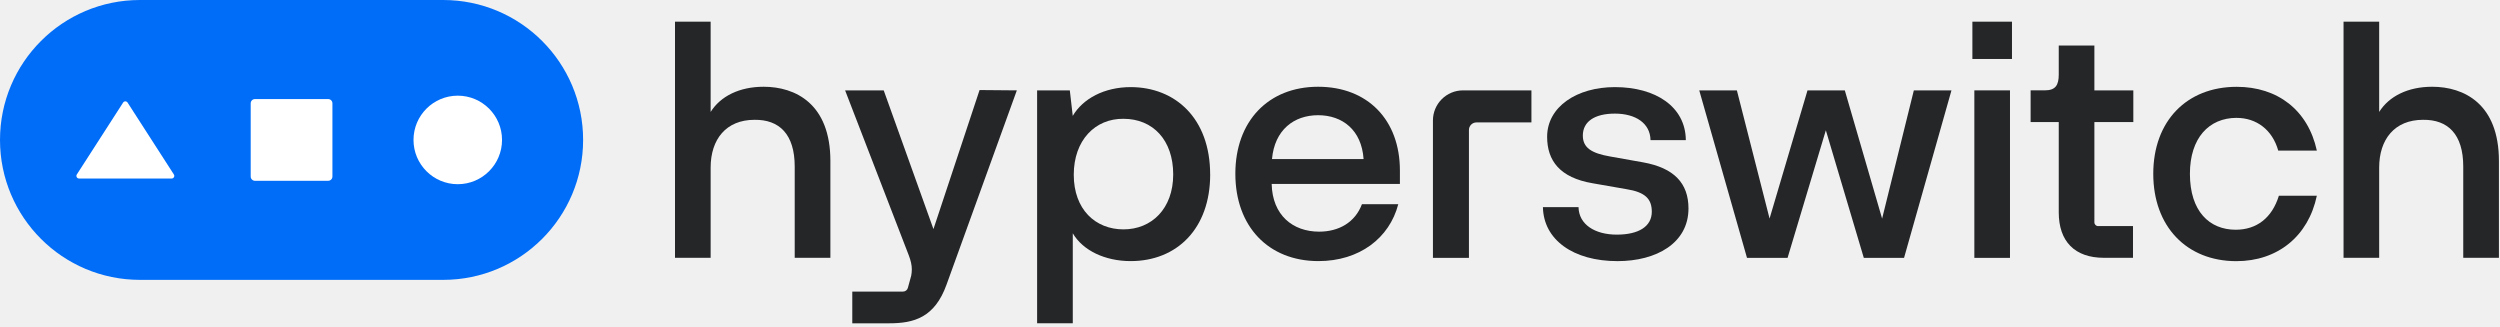
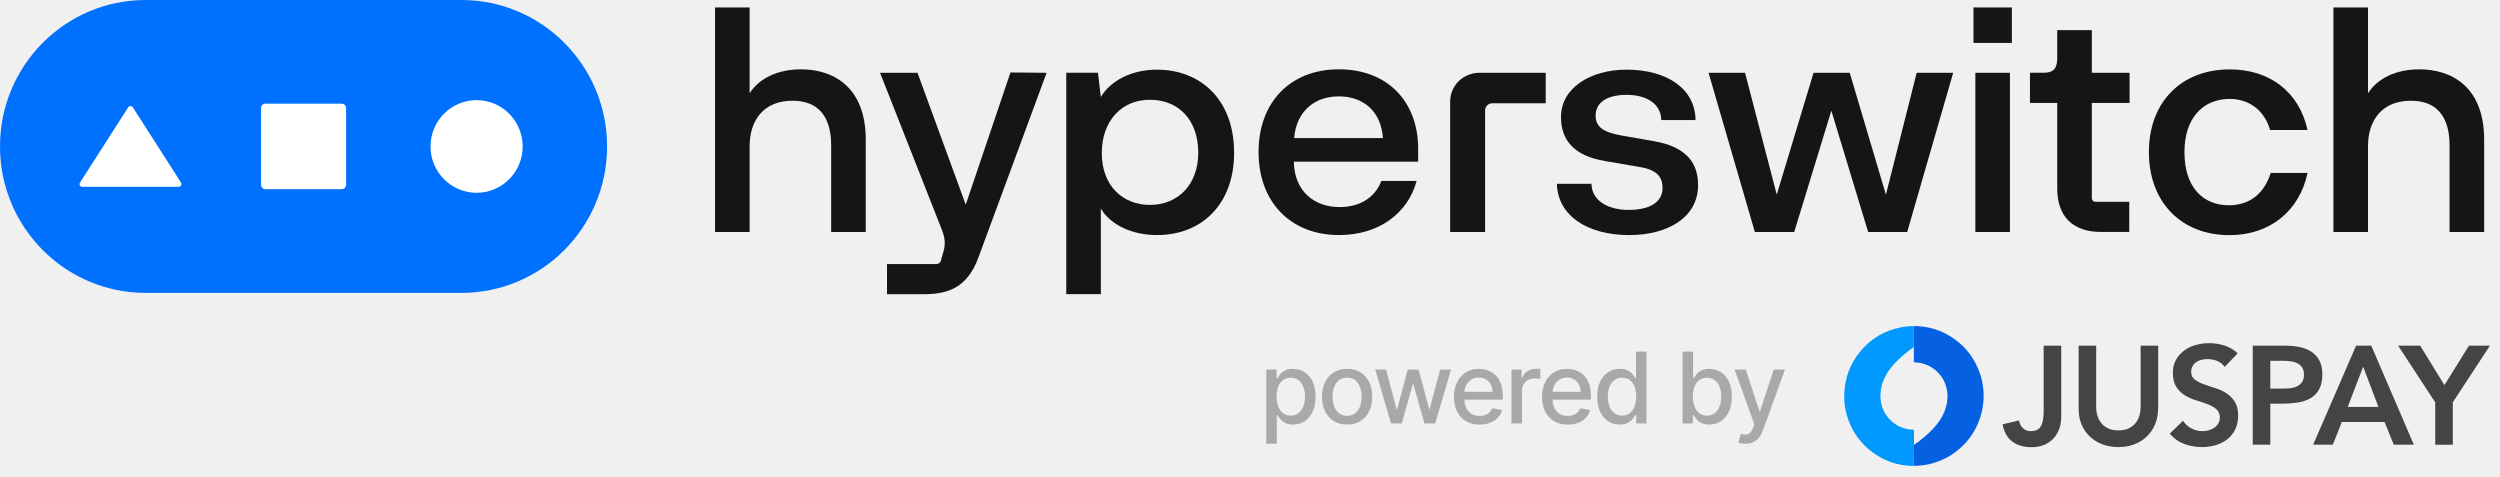
- <svg xmlns="http://www.w3.org/2000/svg" width="766" height="100" viewBox="0 0 766 100" fill="none">
-   <g clip-path="url(#clip0_1969_1952)">
-     <path d="M370.801 53.44C370.801 70.08 360.581 80 346.441 80C338.621 80 331.811 76.79 328.701 71.48V99.04H317.771V27.69H327.791L328.691 35.51C331.801 30.2 338.411 26.69 346.431 26.69C360.061 26.69 370.791 36.21 370.791 53.45L370.801 53.44ZM359.471 53.44C359.471 42.92 353.261 36.4 344.231 36.4C335.611 36.3 329.001 42.91 329.001 53.54C329.001 64.17 335.621 70.28 344.231 70.28C352.841 70.28 359.471 63.97 359.471 53.44Z" fill="#242628" />
-     <path d="M428.931 56.35H389.641C389.841 65.97 396.151 70.98 404.171 70.98C410.181 70.98 415.201 68.17 417.301 62.56H428.431C425.721 72.98 416.501 80 403.971 80C388.631 80 378.511 69.38 378.511 53.24C378.511 37.1 388.631 26.58 403.871 26.58C419.111 26.58 428.931 36.8 428.931 52.24V56.35ZM389.741 48.73H417.801C417.201 39.81 411.291 35.3 403.871 35.3C396.451 35.3 390.541 39.81 389.741 48.73Z" fill="#242628" />
-     <path d="M448.281 27.69C443.181 27.69 439.051 31.82 439.051 36.92V79.01H450.081V51.65V39.82C450.081 38.55 451.111 37.51 452.391 37.51H469.231V27.69H448.291H448.281Z" fill="#242628" />
-     <path d="M300.14 27.59L286.01 70.19L270.77 27.69H258.94L278.48 78.31C279.08 79.91 279.38 81.22 279.38 82.52C279.38 83.23 279.31 83.88 279.19 84.48L279.16 84.59C279.09 84.91 279.01 85.21 278.91 85.5L278.17 88.21C277.99 88.88 277.38 89.34 276.69 89.34H261.14V99.06H272.47C280.09 99.06 286.4 97.26 290.01 87.23L311.56 27.69L300.13 27.59H300.14Z" fill="#242628" />
-     <path d="M206.82 79H217.74V51.34C217.74 42.72 222.45 36.71 231.17 36.71C238.79 36.61 243.5 41.12 243.5 51.04V79H254.43V49.33C254.43 31.79 243.71 26.58 233.98 26.58C226.56 26.58 220.75 29.49 217.74 34.3V6.64H206.82V79Z" fill="#242628" />
-     <path d="M483.66 63.47C483.76 68.78 488.67 71.89 495.39 71.89C502.11 71.89 506.11 69.38 506.11 64.87C506.11 60.96 504.11 58.86 498.29 57.95L487.97 56.15C477.95 54.45 474.04 49.23 474.04 41.92C474.04 32.7 483.16 26.69 494.79 26.69C507.32 26.69 516.44 32.7 516.54 42.93H505.72C505.62 37.72 501.11 34.81 494.8 34.81C488.49 34.81 484.98 37.32 484.98 41.53C484.98 45.24 487.59 46.94 493.3 47.94L503.42 49.74C512.94 51.44 517.35 56.15 517.35 63.87C517.35 74.49 507.53 80.01 495.6 80.01C482.07 80.01 472.95 73.5 472.75 63.47H483.68H483.66Z" fill="#242628" />
-     <path d="M542.19 66.98L553.82 27.69H565.25L576.68 66.98L586.4 27.69H597.93L583.4 79.01H571.07L559.44 39.92L547.71 79.01H535.28L520.65 27.69H532.18L542.2 66.98H542.19Z" fill="#242628" />
-     <path d="M604.34 6.64H616.47V18.07H604.34V6.64ZM604.94 27.69H615.86V79.01H604.94V27.69Z" fill="#242628" />
-     <path d="M685.32 36.11C676.8 36.11 670.99 42.32 670.99 53.25C670.99 64.78 677 70.39 685.02 70.39C691.43 70.39 696.15 66.78 698.25 59.97H709.88C707.27 72.4 697.85 80.02 685.22 80.02C669.99 80.02 659.76 69.4 659.76 53.26C659.76 37.12 669.98 26.6 685.32 26.6C697.85 26.6 707.17 33.72 709.88 46.14H698.05C696.25 39.73 691.33 36.12 685.32 36.12V36.11Z" fill="#242628" />
-     <path d="M642.87 69.28C642.23 69.28 641.72 68.76 641.72 68.13V37.41H653.65V27.69H641.72V13.95H630.8V22.87C630.8 26.08 629.8 27.68 626.59 27.68H622.18V37.4H630.8V65.06C630.8 73.98 635.71 78.99 644.63 78.99H653.55V69.27H642.88L642.87 69.28Z" fill="#242628" />
-     <path d="M745.22 26.58C737.8 26.58 731.99 29.49 728.98 34.3V6.64H718.06V79H728.98V51.34C728.98 42.72 733.69 36.71 742.41 36.71C750.03 36.61 754.74 41.12 754.74 51.04V79H765.67V49.33C765.67 31.79 754.95 26.58 745.22 26.58Z" fill="#242628" />
-     <g clip-path="url(#clip1_1969_1952)">
-       <path d="M135.792 0H42.875C19.196 0 0 19.196 0 42.875C0 66.554 19.196 85.75 42.875 85.75H135.792C159.471 85.75 178.667 66.554 178.667 42.875C178.667 19.196 159.471 0 135.792 0Z" fill="#006DF9" />
-       <path d="M140.261 56.437C147.751 56.437 153.822 50.365 153.822 42.875C153.822 35.385 147.751 29.314 140.261 29.314C132.771 29.314 126.699 35.385 126.699 42.875C126.699 50.365 132.771 56.437 140.261 56.437Z" fill="white" />
-       <path d="M53.272 53.451L39.088 31.425C38.768 30.93 38.045 30.93 37.725 31.425L23.541 53.451C23.192 53.989 23.58 54.699 24.222 54.699H52.591C53.233 54.699 53.621 53.989 53.272 53.451Z" fill="white" />
-       <path d="M100.55 30.353H78.117C77.397 30.353 76.814 30.937 76.814 31.657V54.09C76.814 54.81 77.397 55.394 78.117 55.394H100.55C101.27 55.394 101.854 54.81 101.854 54.09V31.657C101.854 30.937 101.27 30.353 100.55 30.353Z" fill="white" />
-     </g>
+ <svg xmlns="http://www.w3.org/2000/svg" width="540" height="103" viewBox="0 0 540 103" fill="none">
+   <g clip-path="url(#clip0_1484_2449)">
+     <path d="M413.393 100.636C412.67 100.656 411.967 100.596 411.245 100.495C409.297 100.213 407.469 99.589 405.783 98.562C402.048 96.308 399.658 93.026 398.674 88.718C398.453 87.751 398.353 86.765 398.353 85.778C398.333 81.832 399.618 78.369 402.228 75.43C404.497 72.893 407.309 71.343 410.622 70.699C411.546 70.517 412.469 70.417 413.393 70.457V74.967C413.353 74.987 413.313 75.007 413.273 75.047C412.731 75.43 412.188 75.832 411.666 76.255C410.481 77.222 409.357 78.249 408.413 79.477C407.148 81.107 406.305 82.899 406.184 85.013C406.124 86.02 406.244 87.006 406.566 87.953C407.349 90.308 409.779 92.744 413.192 92.805C413.393 92.805 413.433 92.845 413.433 93.066C413.413 94.093 413.413 96.147 413.413 96.147V96.328C413.393 97.757 413.393 99.187 413.393 100.636Z" fill="#0099FF" />
+     <path d="M413.394 74.946V70.437C414.217 70.416 415.021 70.497 415.824 70.618C417.33 70.859 418.776 71.302 420.141 72.007C422.972 73.477 425.201 75.571 426.707 78.429C427.571 80.08 428.133 81.832 428.354 83.664C428.615 85.818 428.414 87.952 427.772 90.026C427.029 92.382 425.784 94.455 424.037 96.207C421.908 98.321 419.378 99.69 416.446 100.314C415.442 100.515 414.418 100.636 413.394 100.616V96.287V96.126C413.394 96.126 413.454 96.086 413.474 96.066C415.041 94.959 416.527 93.751 417.812 92.301C418.655 91.355 419.378 90.348 419.88 89.18C420.583 87.529 420.864 85.838 420.503 84.046C419.86 80.785 416.948 78.349 413.595 78.268C413.374 78.268 413.394 78.087 413.394 78.087V74.946Z" fill="#0561E2" />
+     <path d="M445.225 74.664V90.126C445.225 90.972 445.084 91.777 444.823 92.562C444.562 93.347 444.14 94.032 443.618 94.636C443.076 95.24 442.413 95.703 441.61 96.065C440.807 96.408 439.863 96.589 438.819 96.589C437.132 96.589 435.747 96.186 434.682 95.401C433.598 94.616 432.895 93.368 432.554 91.656L436.108 90.811C436.228 91.515 436.51 92.079 436.971 92.502C437.413 92.925 437.975 93.126 438.638 93.126C439.722 93.126 440.465 92.764 440.847 92.019C441.229 91.294 441.429 90.267 441.429 88.979V74.664H445.225ZM452.775 74.664V88.073C452.775 88.596 452.855 89.14 453.016 89.724C453.177 90.287 453.438 90.831 453.819 91.314C454.181 91.797 454.683 92.2 455.305 92.502C455.907 92.824 456.671 92.965 457.574 92.965C458.478 92.965 459.241 92.804 459.843 92.502C460.446 92.2 460.948 91.797 461.329 91.314C461.691 90.831 461.972 90.307 462.132 89.724C462.293 89.14 462.373 88.596 462.373 88.073V74.664H466.169V88.194H466.149C466.149 89.482 465.928 90.65 465.486 91.677C465.044 92.723 464.442 93.589 463.679 94.314C462.916 95.039 462.012 95.602 460.968 95.985C459.924 96.388 458.779 96.569 457.554 96.569C456.329 96.569 455.185 96.367 454.16 95.985C453.116 95.602 452.213 95.039 451.43 94.314C450.646 93.589 450.044 92.703 449.622 91.677C449.18 90.65 448.98 89.482 448.98 88.194V74.664H452.775ZM477.213 74.121C478.338 74.121 479.422 74.302 480.486 74.624C481.53 74.966 482.494 75.53 483.338 76.315L480.526 79.254C480.125 78.671 479.583 78.248 478.92 77.966C478.237 77.684 477.534 77.563 476.791 77.563C476.35 77.563 475.928 77.624 475.506 77.724C475.084 77.825 474.723 77.986 474.402 78.208C474.06 78.429 473.799 78.711 473.599 79.073C473.398 79.436 473.297 79.838 473.297 80.322C473.297 81.046 473.538 81.61 474.06 81.972C474.562 82.355 475.185 82.697 475.928 82.959C476.671 83.241 477.474 83.523 478.358 83.784C479.241 84.046 480.044 84.409 480.807 84.872C481.55 85.335 482.173 85.959 482.675 86.704C483.177 87.469 483.438 88.496 483.438 89.744C483.438 90.891 483.237 91.898 482.816 92.743C482.394 93.609 481.832 94.314 481.109 94.878C480.386 95.441 479.562 95.864 478.619 96.146C477.675 96.428 476.671 96.569 475.647 96.569C474.321 96.569 473.036 96.347 471.831 95.904C470.607 95.461 469.542 94.716 468.659 93.67L471.53 90.891C471.992 91.596 472.594 92.139 473.358 92.542C474.121 92.945 474.904 93.126 475.747 93.126C476.189 93.126 476.631 93.066 477.072 92.945C477.514 92.824 477.916 92.643 478.277 92.401C478.639 92.16 478.92 91.858 479.141 91.475C479.362 91.113 479.482 90.67 479.482 90.187C479.482 89.401 479.221 88.797 478.719 88.375C478.217 87.952 477.595 87.59 476.852 87.308C476.109 87.026 475.285 86.744 474.402 86.482C473.518 86.221 472.695 85.858 471.972 85.415C471.229 84.972 470.607 84.368 470.104 83.603C469.602 82.838 469.341 81.832 469.341 80.563C469.341 79.456 469.562 78.51 470.024 77.704C470.466 76.899 471.068 76.235 471.811 75.691C472.534 75.168 473.378 74.765 474.321 74.503C475.265 74.241 476.229 74.121 477.213 74.121ZM522.756 74.664L527.997 83.18L533.298 74.664H537.816L529.804 86.905V96.065H526.009V86.905L517.997 74.664H522.756ZM493.78 74.664C494.804 74.664 495.788 74.765 496.751 74.966C497.695 75.168 498.539 75.51 499.262 75.973C499.984 76.456 500.567 77.08 500.989 77.865C501.41 78.671 501.631 79.657 501.631 80.845C501.631 82.194 501.39 83.281 500.928 84.106C500.466 84.932 499.844 85.576 499.061 86.019C498.278 86.462 497.374 86.784 496.33 86.945C495.286 87.106 494.221 87.187 493.097 87.187H490.386V96.045H486.591V74.664H493.78ZM512.194 74.664L521.39 96.045H517.053L515.065 91.153H505.828L503.9 96.045H499.643L508.92 74.664H512.194ZM510.446 79.194L507.113 87.891H513.74L510.446 79.194ZM493.097 77.926H490.386V83.945H492.695C493.237 83.945 493.8 83.925 494.382 83.885C494.964 83.845 495.506 83.724 495.988 83.523C496.47 83.321 496.872 83.019 497.193 82.617C497.494 82.214 497.655 81.65 497.655 80.925C497.655 80.261 497.515 79.738 497.233 79.335C496.952 78.932 496.591 78.63 496.149 78.429C495.707 78.208 495.205 78.087 494.663 78.026C494.121 77.966 493.599 77.926 493.097 77.926Z" fill="#444444" />
  </g>
+   <path d="M377.022 95.845C376.683 95.845 376.374 95.817 376.096 95.761C375.818 95.71 375.611 95.655 375.474 95.594L376.02 93.736C376.435 93.847 376.804 93.895 377.128 93.88C377.451 93.865 377.737 93.743 377.985 93.516C378.238 93.288 378.46 92.916 378.652 92.401L378.933 91.627L374.67 79.823H377.097L380.048 88.866H380.17L383.121 79.823H385.556L380.754 93.03C380.531 93.637 380.248 94.15 379.904 94.57C379.56 94.995 379.151 95.314 378.675 95.526C378.2 95.738 377.649 95.845 377.022 95.845Z" fill="#A9A9A9" />
+   <path d="M363.436 91.475V75.939H365.704V81.712H365.84C365.972 81.469 366.161 81.189 366.409 80.87C366.657 80.552 367.001 80.273 367.441 80.036C367.881 79.793 368.462 79.672 369.186 79.672C370.126 79.672 370.966 79.909 371.704 80.385C372.442 80.86 373.022 81.545 373.441 82.441C373.866 83.336 374.078 84.413 374.078 85.672C374.078 86.931 373.869 88.011 373.449 88.911C373.029 89.806 372.453 90.497 371.719 90.982C370.986 91.463 370.149 91.703 369.208 91.703C368.5 91.703 367.921 91.584 367.471 91.346C367.026 91.109 366.677 90.831 366.424 90.512C366.172 90.193 365.977 89.91 365.84 89.662H365.651V91.475H363.436ZM365.658 85.649C365.658 86.469 365.777 87.187 366.015 87.804C366.252 88.421 366.596 88.904 367.046 89.253C367.497 89.597 368.048 89.769 368.7 89.769C369.378 89.769 369.944 89.589 370.399 89.23C370.855 88.866 371.198 88.373 371.431 87.751C371.669 87.129 371.788 86.428 371.788 85.649C371.788 84.881 371.671 84.19 371.439 83.578C371.211 82.966 370.867 82.484 370.407 82.129C369.952 81.775 369.383 81.599 368.7 81.599C368.043 81.599 367.486 81.768 367.031 82.107C366.581 82.446 366.24 82.918 366.007 83.525C365.775 84.132 365.658 84.84 365.658 85.649Z" fill="#A9A9A9" />
+   <path d="M349.871 91.703C348.93 91.703 348.091 91.463 347.353 90.982C346.619 90.497 346.043 89.806 345.623 88.911C345.208 88.011 345.001 86.931 345.001 85.672C345.001 84.413 345.211 83.336 345.631 82.441C346.055 81.545 346.637 80.86 347.375 80.385C348.114 79.909 348.951 79.672 349.886 79.672C350.609 79.672 351.191 79.793 351.631 80.036C352.076 80.273 352.42 80.552 352.663 80.87C352.91 81.189 353.103 81.469 353.239 81.712H353.376V75.939H355.644V91.475H353.429V89.662H353.239C353.103 89.91 352.905 90.193 352.648 90.512C352.395 90.831 352.046 91.109 351.601 91.346C351.156 91.584 350.579 91.703 349.871 91.703ZM350.372 89.769C351.024 89.769 351.575 89.597 352.025 89.253C352.481 88.904 352.825 88.421 353.057 87.804C353.295 87.187 353.414 86.469 353.414 85.649C353.414 84.84 353.297 84.132 353.065 83.525C352.832 82.918 352.491 82.446 352.041 82.107C351.591 81.768 351.034 81.599 350.372 81.599C349.689 81.599 349.12 81.775 348.665 82.129C348.21 82.484 347.866 82.966 347.633 83.578C347.406 84.19 347.292 84.881 347.292 85.649C347.292 86.428 347.408 87.129 347.641 87.751C347.873 88.373 348.217 88.866 348.673 89.23C349.133 89.589 349.699 89.769 350.372 89.769Z" fill="#A9A9A9" />
+   <path d="M338.634 91.711C337.486 91.711 336.497 91.465 335.668 90.975C334.844 90.479 334.207 89.784 333.756 88.889C333.311 87.989 333.089 86.934 333.089 85.725C333.089 84.532 333.311 83.48 333.756 82.57C334.207 81.659 334.834 80.949 335.638 80.438C336.447 79.927 337.393 79.672 338.475 79.672C339.132 79.672 339.769 79.781 340.386 79.998C341.003 80.216 341.557 80.557 342.048 81.022C342.538 81.487 342.925 82.092 343.208 82.835C343.492 83.573 343.633 84.471 343.633 85.528V86.332H334.371V84.633H341.411C341.411 84.036 341.289 83.508 341.046 83.048C340.804 82.582 340.462 82.216 340.022 81.948C339.587 81.68 339.077 81.546 338.49 81.546C337.853 81.546 337.296 81.702 336.821 82.016C336.351 82.324 335.987 82.729 335.729 83.23C335.476 83.725 335.349 84.264 335.349 84.845V86.173C335.349 86.952 335.486 87.614 335.759 88.16C336.037 88.707 336.424 89.124 336.92 89.412C337.415 89.695 337.994 89.837 338.657 89.837C339.087 89.837 339.479 89.776 339.833 89.655C340.187 89.528 340.493 89.341 340.751 89.094C341.009 88.846 341.206 88.54 341.342 88.176L343.489 88.562C343.317 89.195 343.009 89.748 342.564 90.224C342.124 90.694 341.57 91.061 340.902 91.324C340.24 91.582 339.484 91.711 338.634 91.711Z" fill="#A9A9A9" />
+   <path d="M326.473 91.475V79.823H328.665V81.674H328.786C328.999 81.047 329.373 80.554 329.909 80.195C330.45 79.831 331.062 79.649 331.745 79.649C331.886 79.649 332.053 79.654 332.245 79.664C332.443 79.674 332.597 79.687 332.708 79.702V81.872C332.617 81.846 332.455 81.819 332.223 81.788C331.99 81.753 331.757 81.735 331.525 81.735C330.989 81.735 330.511 81.849 330.091 82.076C329.676 82.299 329.348 82.61 329.105 83.01C328.862 83.404 328.741 83.854 328.741 84.36V91.475H326.473Z" fill="#A9A9A9" />
+   <path d="M319.598 91.711C318.45 91.711 317.461 91.465 316.632 90.975C315.808 90.479 315.17 89.784 314.72 88.889C314.275 87.989 314.053 86.934 314.053 85.725C314.053 84.532 314.275 83.48 314.72 82.57C315.17 81.659 315.797 80.949 316.602 80.438C317.411 79.927 318.356 79.672 319.439 79.672C320.096 79.672 320.733 79.781 321.35 79.998C321.967 80.216 322.521 80.557 323.012 81.022C323.502 81.487 323.889 82.092 324.172 82.835C324.455 83.573 324.597 84.471 324.597 85.528V86.332H315.335V84.633H322.374C322.374 84.036 322.253 83.508 322.01 83.048C321.768 82.582 321.426 82.216 320.986 81.948C320.551 81.68 320.041 81.546 319.454 81.546C318.817 81.546 318.26 81.702 317.785 82.016C317.315 82.324 316.951 82.729 316.693 83.23C316.44 83.725 316.313 84.264 316.313 84.845V86.173C316.313 86.952 316.45 87.614 316.723 88.16C317.001 88.707 317.388 89.124 317.884 89.412C318.379 89.695 318.958 89.837 319.621 89.837C320.051 89.837 320.443 89.776 320.797 89.655C321.151 89.528 321.457 89.341 321.714 89.094C321.972 88.846 322.17 88.54 322.306 88.176L324.453 88.562C324.281 89.195 323.973 89.748 323.527 90.224C323.087 90.694 322.534 91.061 321.866 91.324C321.204 91.582 320.448 91.711 319.598 91.711Z" fill="#A9A9A9" />
+   <path d="M300.47 91.475L297.041 79.823H299.385L301.668 88.38H301.782L304.073 79.823H306.417L308.693 88.342H308.807L311.075 79.823H313.419L309.998 91.475H307.684L305.317 83.062H305.143L302.776 91.475H300.47Z" fill="#A9A9A9" />
+   <path d="M290.975 91.711C289.883 91.711 288.93 91.46 288.116 90.96C287.301 90.459 286.669 89.758 286.219 88.858C285.769 87.958 285.544 86.906 285.544 85.703C285.544 84.494 285.769 83.437 286.219 82.532C286.669 81.626 287.301 80.924 288.116 80.423C288.93 79.922 289.883 79.672 290.975 79.672C292.068 79.672 293.021 79.922 293.835 80.423C294.649 80.924 295.282 81.626 295.732 82.532C296.182 83.437 296.407 84.494 296.407 85.703C296.407 86.906 296.182 87.958 295.732 88.858C295.282 89.758 294.649 90.459 293.835 90.96C293.021 91.46 292.068 91.711 290.975 91.711ZM290.983 89.807C291.691 89.807 292.278 89.62 292.743 89.245C293.208 88.871 293.552 88.373 293.775 87.751C294.002 87.129 294.116 86.444 294.116 85.695C294.116 84.952 294.002 84.269 293.775 83.647C293.552 83.02 293.208 82.517 292.743 82.137C292.278 81.758 291.691 81.568 290.983 81.568C290.27 81.568 289.678 81.758 289.208 82.137C288.743 82.517 288.396 83.02 288.169 83.647C287.946 84.269 287.835 84.952 287.835 85.695C287.835 86.444 287.946 87.129 288.169 87.751C288.396 88.373 288.743 88.871 289.208 89.245C289.678 89.62 290.27 89.807 290.983 89.807Z" fill="#A9A9A9" />
+   <path d="M273.524 95.845V79.824H275.739V81.713H275.929C276.061 81.47 276.25 81.189 276.498 80.87C276.746 80.552 277.09 80.274 277.53 80.036C277.97 79.793 278.551 79.672 279.274 79.672C280.215 79.672 281.055 79.91 281.793 80.385C282.531 80.86 283.11 81.546 283.53 82.441C283.955 83.336 284.167 84.413 284.167 85.672C284.167 86.931 283.957 88.011 283.538 88.911C283.118 89.807 282.541 90.497 281.808 90.982C281.075 91.463 280.238 91.703 279.297 91.703C278.589 91.703 278.01 91.584 277.56 91.347C277.115 91.109 276.766 90.831 276.513 90.512C276.26 90.194 276.066 89.91 275.929 89.662H275.793V95.845H273.524ZM275.747 85.65C275.747 86.469 275.866 87.187 276.104 87.804C276.341 88.421 276.685 88.904 277.135 89.253C277.585 89.597 278.137 89.769 278.789 89.769C279.467 89.769 280.033 89.589 280.488 89.23C280.943 88.866 281.287 88.373 281.52 87.751C281.758 87.129 281.876 86.428 281.876 85.65C281.876 84.881 281.76 84.191 281.527 83.579C281.3 82.967 280.956 82.484 280.496 82.13C280.041 81.776 279.472 81.599 278.789 81.599C278.132 81.599 277.575 81.768 277.12 82.107C276.67 82.446 276.329 82.919 276.096 83.525C275.863 84.132 275.747 84.84 275.747 85.65Z" fill="#A9A9A9" />
+   <path d="M266.571 32.973C266.571 44.125 259.583 50.773 249.914 50.773C244.567 50.773 239.911 48.622 237.784 45.063V63.534H230.311V15.715H237.162L237.777 20.956C239.904 17.397 244.424 15.045 249.907 15.045C259.227 15.045 266.564 21.425 266.564 32.98L266.571 32.973ZM258.824 32.973C258.824 25.922 254.578 21.553 248.403 21.553C242.509 21.486 237.989 25.916 237.989 33.04C237.989 40.164 242.516 44.259 248.403 44.259C254.29 44.259 258.824 40.03 258.824 32.973Z" fill="#151515" />
+   <path d="M306.324 34.923H279.459C279.596 41.37 283.91 44.728 289.394 44.728C293.504 44.728 296.936 42.845 298.372 39.085H305.982C304.129 46.069 297.825 50.773 289.257 50.773C278.768 50.773 271.849 43.656 271.849 32.839C271.849 22.022 278.768 14.971 289.189 14.971C299.61 14.971 306.324 21.821 306.324 32.169V34.923V34.923ZM279.527 29.816H298.714C298.304 23.838 294.263 20.815 289.189 20.815C284.115 20.815 280.074 23.838 279.527 29.816Z" fill="#151515" />
+   <path d="M319.549 15.719C316.062 15.719 313.238 18.487 313.238 21.905V50.114H320.78V31.777V23.848C320.78 22.997 321.485 22.3 322.36 22.3H333.874V15.719H319.556H319.549Z" fill="#151515" />
+   <path d="M218.26 15.654L208.599 44.205L198.178 15.721H190.089L203.45 49.647C203.86 50.719 204.065 51.597 204.065 52.468C204.065 52.944 204.017 53.38 203.935 53.782L203.915 53.855C203.867 54.07 203.812 54.271 203.744 54.465L203.238 56.282C203.115 56.731 202.698 57.039 202.226 57.039H191.593V63.553H199.34C204.551 63.553 208.865 62.347 211.334 55.625L226.069 15.721L218.253 15.654H218.26Z" fill="#151515" />
+   <path d="M154.45 50.107H161.917V31.569C161.917 25.792 165.138 21.764 171.1 21.764C176.31 21.697 179.531 24.719 179.531 31.368V50.107H187.004V30.222C187.004 18.466 179.674 14.975 173.021 14.975C167.948 14.975 163.975 16.925 161.917 20.149V1.611H154.45V50.107V50.107Z" fill="#151515" />
+   <path d="M343.752 39.695C343.82 43.254 347.178 45.338 351.773 45.338C356.367 45.338 359.103 43.656 359.103 40.633C359.103 38.013 357.735 36.605 353.755 35.995L346.699 34.789C339.848 33.65 337.174 30.151 337.174 25.252C337.174 19.073 343.41 15.045 351.362 15.045C359.93 15.045 366.166 19.073 366.234 25.929H358.836C358.767 22.437 355.684 20.487 351.369 20.487C347.055 20.487 344.654 22.169 344.654 24.991C344.654 27.477 346.439 28.616 350.343 29.287L357.263 30.493C363.773 31.633 366.788 34.789 366.788 39.963C366.788 47.081 360.073 50.78 351.916 50.78C342.665 50.78 336.429 46.417 336.292 39.695H343.766H343.752Z" fill="#151515" />
+   <path d="M383.775 42.05L391.727 15.718H399.543L407.358 42.05L414.005 15.718H421.889L411.953 50.113H403.523L395.57 23.915L387.55 50.113H379.05L369.047 15.718H376.931L383.782 42.05H383.775Z" fill="#151515" />
+   <path d="M426.269 1.61H434.563V9.27H426.269V1.61ZM426.679 15.718H434.146V50.112H426.679V15.718Z" fill="#151515" />
+   <path d="M481.638 21.363C475.813 21.363 471.84 25.525 471.84 32.85C471.84 40.578 475.949 44.337 481.433 44.337C485.816 44.337 489.043 41.918 490.479 37.354H498.432C496.647 45.685 490.206 50.791 481.57 50.791C471.156 50.791 464.161 43.674 464.161 32.857C464.161 22.04 471.149 14.989 481.638 14.989C490.206 14.989 496.579 19.761 498.432 28.085H490.343C489.112 23.789 485.748 21.37 481.638 21.37V21.363Z" fill="#151515" />
+   <path d="M452.618 43.593C452.18 43.593 451.832 43.244 451.832 42.822V22.233H459.989V15.719H451.832V6.51H444.365V12.489C444.365 14.64 443.681 15.712 441.486 15.712H438.471V22.227H444.365V40.764C444.365 46.743 447.722 50.1 453.821 50.1H459.921V43.586H452.625L452.618 43.593Z" fill="#151515" />
+   <path d="M522.594 14.975C517.52 14.975 513.547 16.925 511.489 20.149V1.611H504.022V50.107H511.489V31.569C511.489 25.792 514.71 21.764 520.672 21.764C525.883 21.697 529.103 24.719 529.103 31.368V50.107H536.577V30.222C536.577 18.466 529.247 14.975 522.594 14.975V14.975Z" fill="#151515" />
+   <path d="M99.661 0H31.467C14.088 0 0 14.162 0 31.632C0 49.102 14.088 63.264 31.467 63.264H99.661C117.04 63.264 131.128 49.102 131.128 31.632C131.128 14.162 117.04 0 99.661 0Z" fill="#0070FF" />
+   <path d="M102.945 41.644C108.442 41.644 112.899 37.164 112.899 31.638C112.899 26.112 108.442 21.633 102.945 21.633C97.448 21.633 92.992 26.112 92.992 31.638C92.992 37.164 97.448 41.644 102.945 41.644Z" fill="white" />
+   <path d="M39.103 39.431L28.693 23.18C28.458 22.815 27.927 22.815 27.693 23.18L17.283 39.431C17.027 39.827 17.311 40.352 17.783 40.352H38.603C39.074 40.352 39.359 39.827 39.103 39.431V39.431Z" fill="white" />
+   <path d="M73.802 22.391H57.338C56.809 22.391 56.381 22.821 56.381 23.352V39.903C56.381 40.434 56.809 40.865 57.338 40.865H73.802C74.33 40.865 74.759 40.434 74.759 39.903V23.352C74.759 22.821 74.33 22.391 73.802 22.391Z" fill="white" />
  <defs>
-     <clipPath id="clip0_1969_1952">
-       <rect width="765.66" height="99.05" fill="white" />
-     </clipPath>
-     <clipPath id="clip1_1969_1952">
-       <rect width="178.667" height="85.75" fill="white" />
+     <clipPath id="clip0_1484_2449">
+       <rect width="140.853" height="33.214" fill="white" transform="translate(398.348 69.228)" />
    </clipPath>
  </defs>
</svg>
